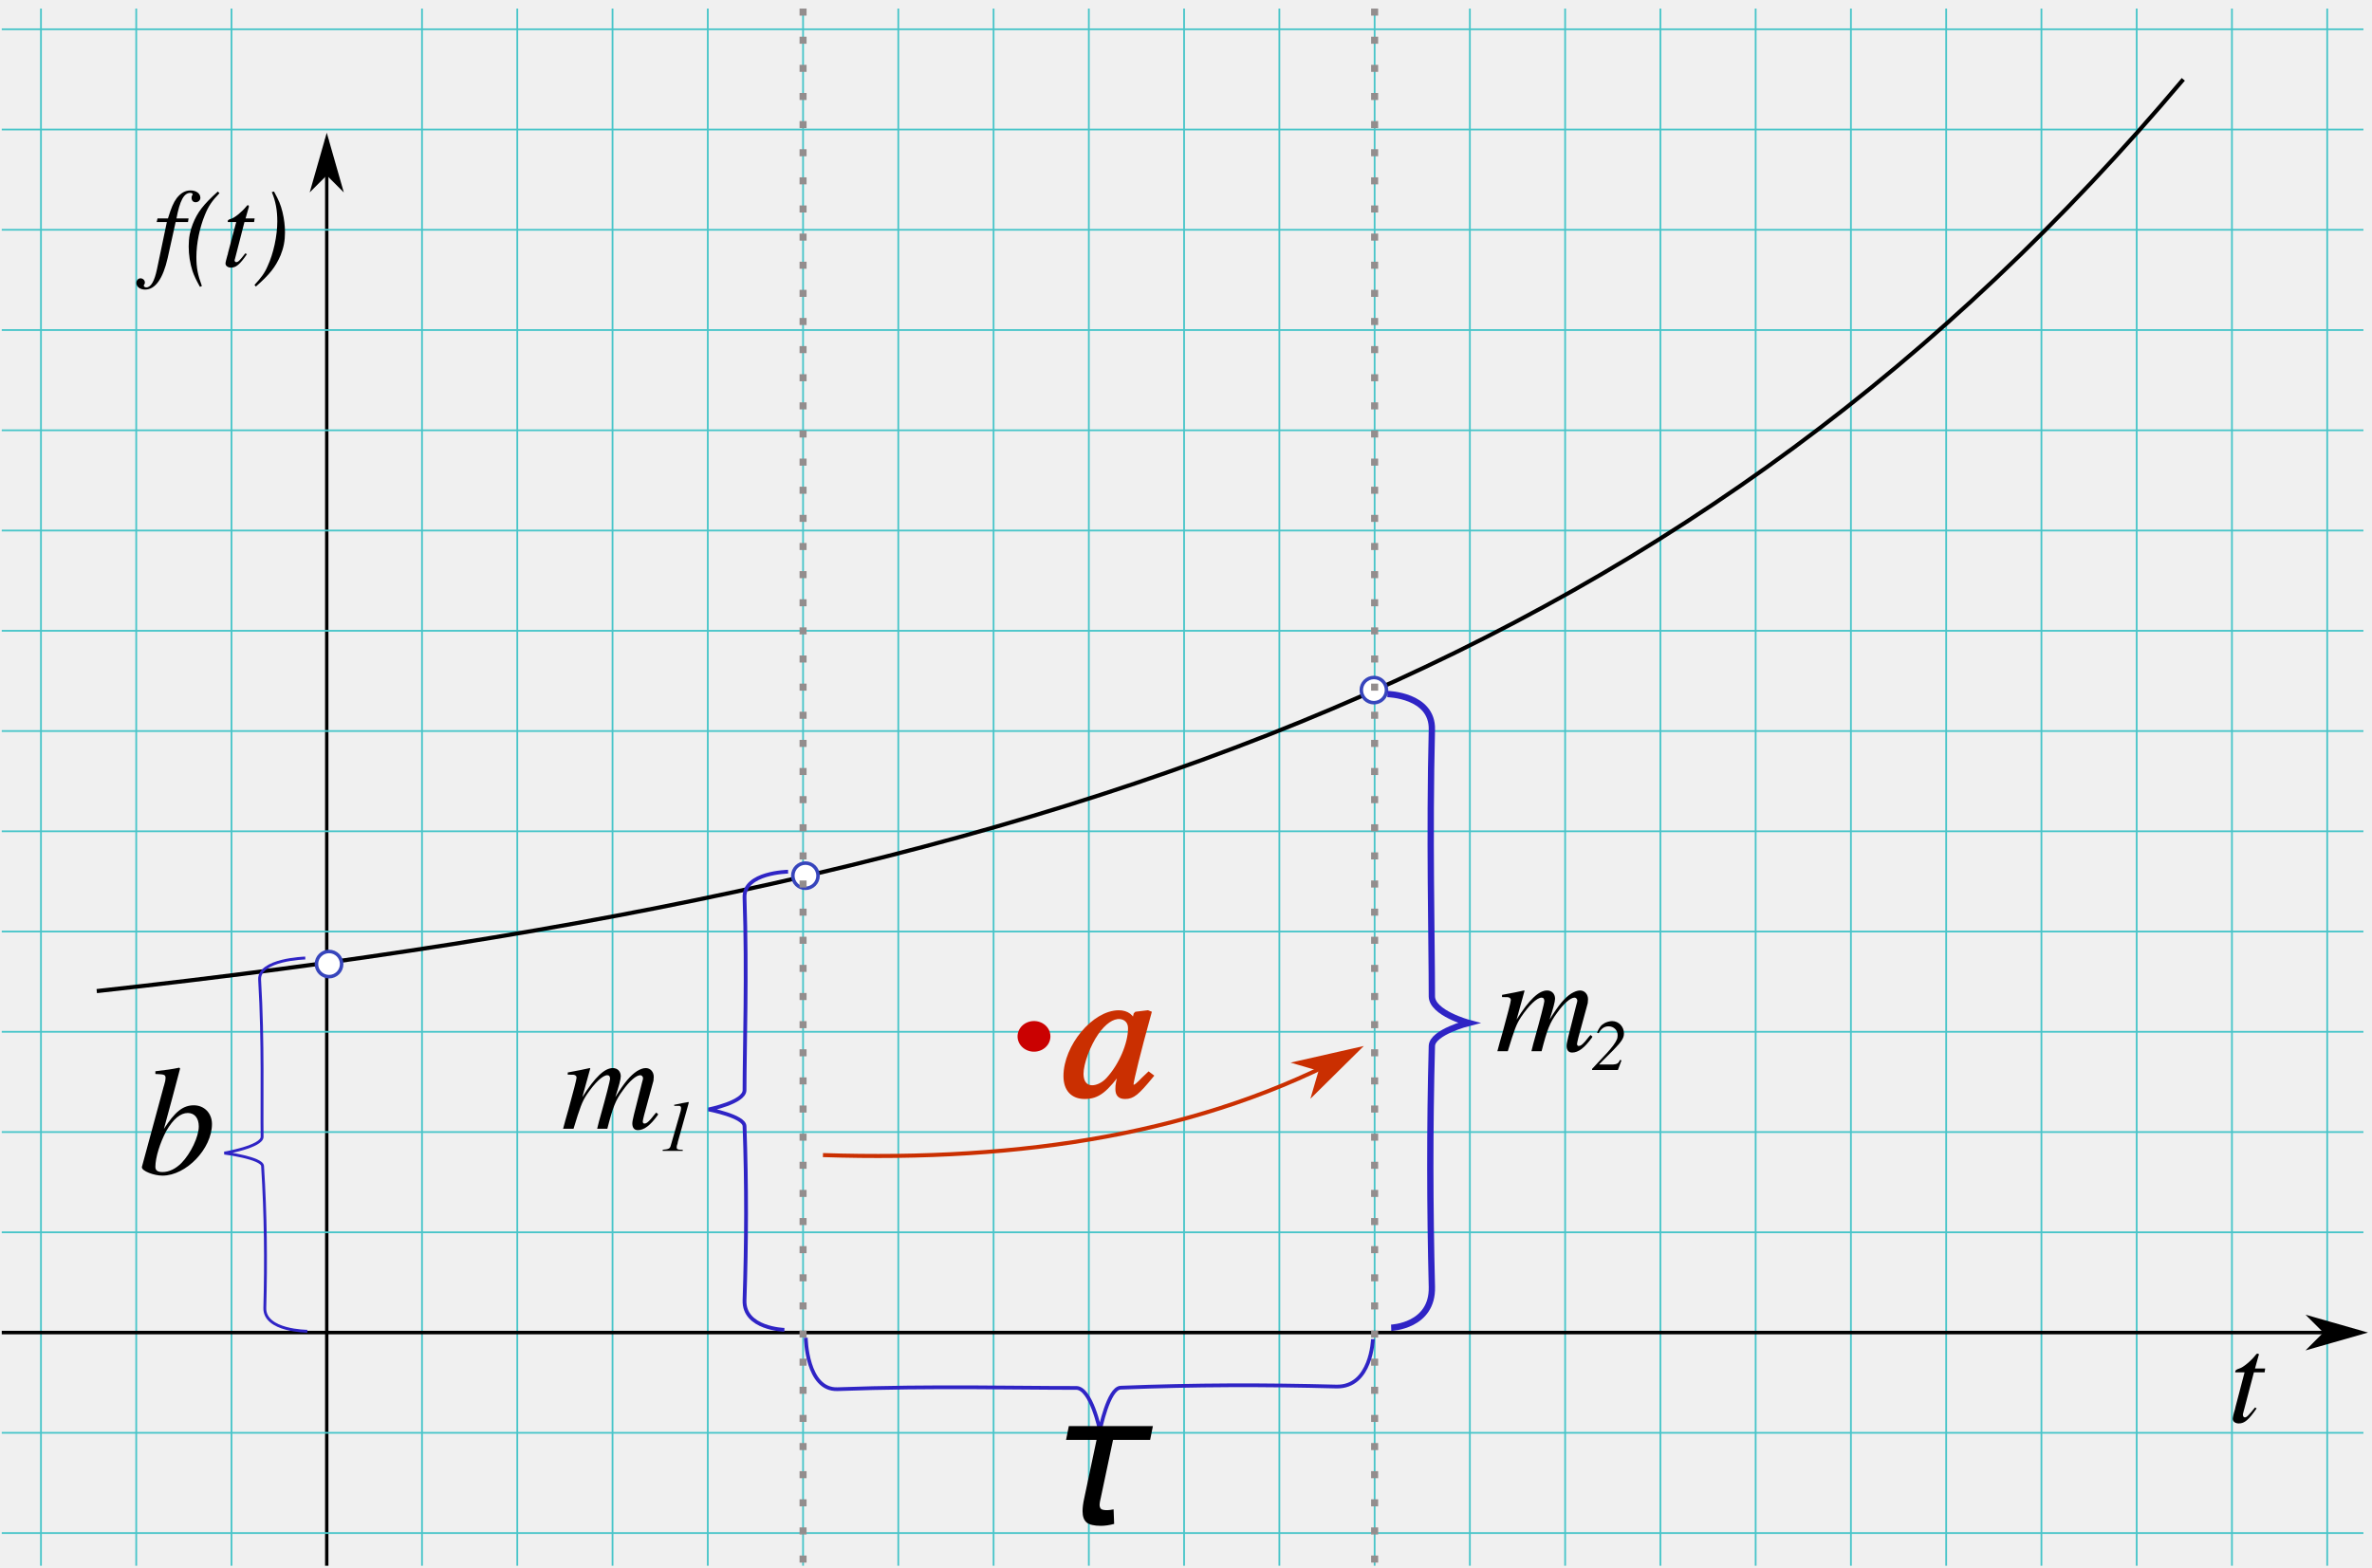
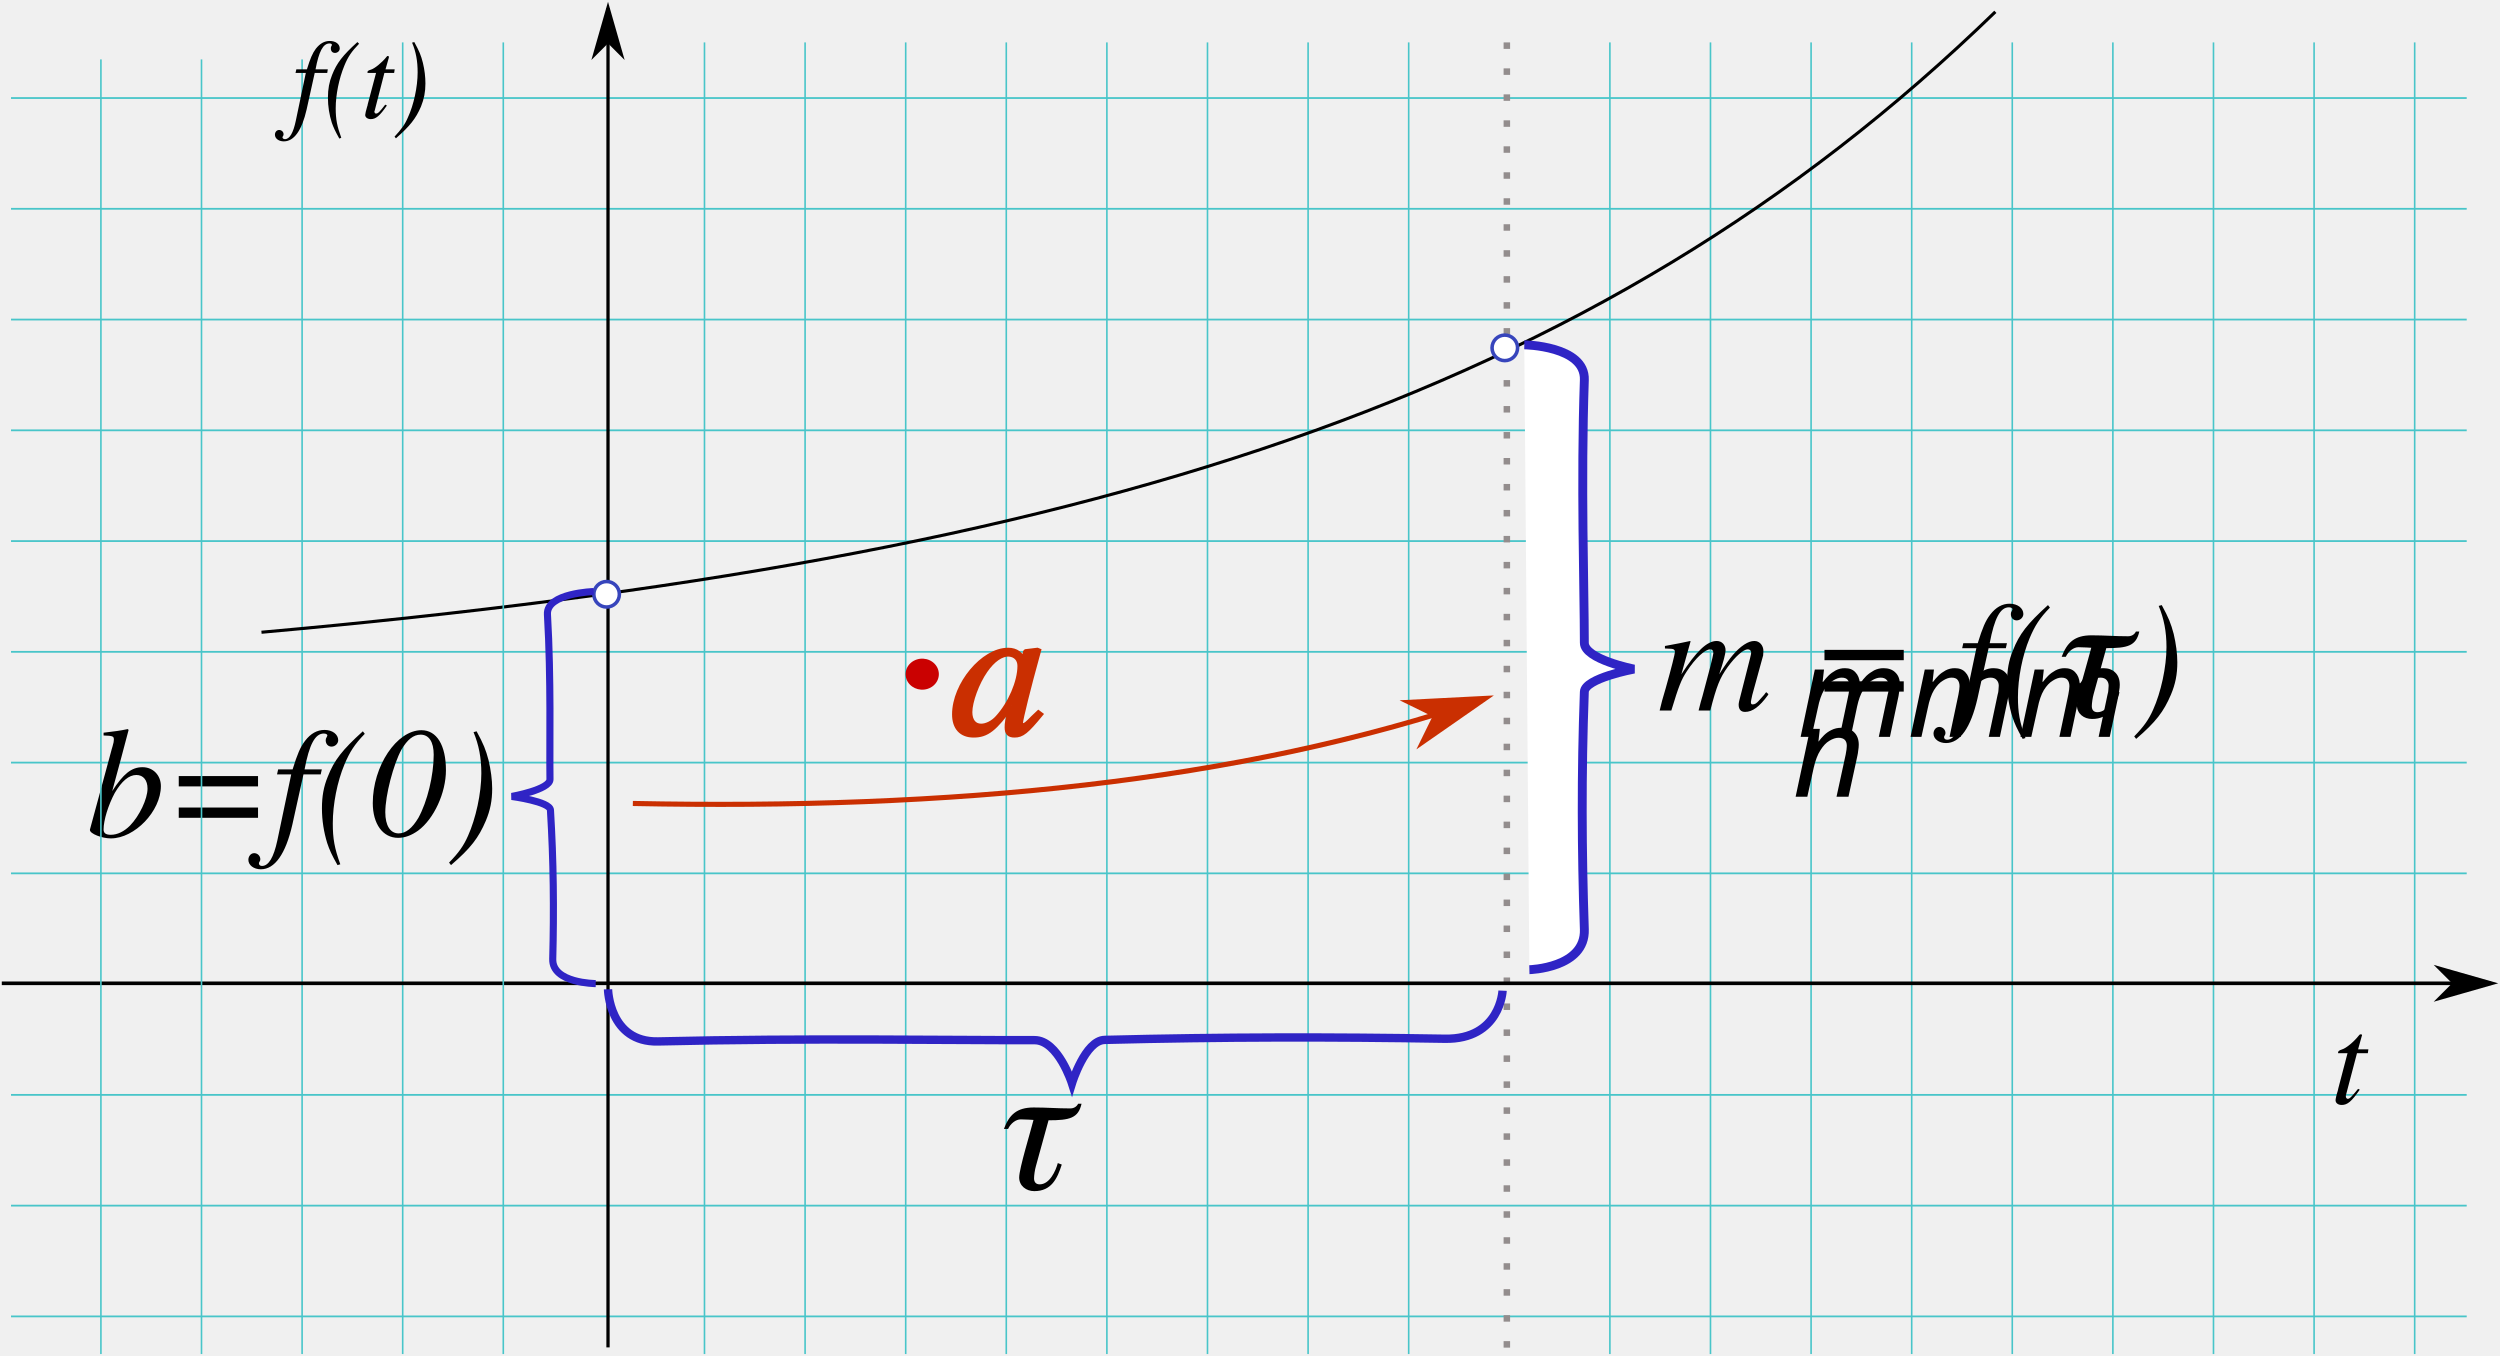
- <svg xmlns="http://www.w3.org/2000/svg" width="134.901mm" height="89.167mm" viewBox="0 0 134.901 89.167" version="1.1" id="svg8">
+ <svg xmlns="http://www.w3.org/2000/svg" width="140.426mm" height="76.157mm" viewBox="0 0 140.426 76.157" version="1.1" id="svg8">
  <defs id="defs2">
    <marker style="overflow:visible" id="marker2645" refX="0" refY="0" orient="auto">
      <path transform="matrix(0.8,0,0,0.8,10,0)" style="fill:#ca2f01;fill-opacity:1;fill-rule:evenodd;stroke:#ca2f01;stroke-width:1pt;stroke-opacity:1" d="M 0,0 5,-5 -12.5,0 5,5 Z" id="path2643" />
    </marker>
    <marker orient="auto" refY="0" refX="0" id="Arrow1Lstart" style="overflow:visible">
      <path id="path4824" d="M 0,0 5,-5 -12.5,0 5,5 Z" style="fill:#000000;fill-opacity:1;fill-rule:evenodd;stroke:#000000;stroke-width:1pt;stroke-opacity:1" transform="matrix(0.8,0,0,0.8,10,0)" />
    </marker>
    <marker style="overflow:visible" id="marker5132" refX="0" refY="0" orient="auto">
      <path transform="matrix(-0.8,0,0,-0.8,-10,0)" style="fill:#ca2f01;fill-opacity:1;fill-rule:evenodd;stroke:#ca2f01;stroke-width:1pt;stroke-opacity:1" d="M 0,0 5,-5 -12.5,0 5,5 Z" id="path5130" />
    </marker>
    <marker orient="auto" refY="0" refX="0" id="Arrow1Lend" style="overflow:visible">
      <path id="path4827" d="M 0,0 5,-5 -12.5,0 5,5 Z" style="fill:#000000;fill-opacity:1;fill-rule:evenodd;stroke:#000000;stroke-width:1pt;stroke-opacity:1" transform="matrix(-0.8,0,0,-0.8,-10,0)" />
    </marker>
    <marker orient="auto" refY="0" refX="0" id="Arrow1Lstart-3" style="overflow:visible">
      <path id="path4824-7" d="M 0,0 5,-5 -12.5,0 5,5 Z" style="fill:#938d8d;fill-opacity:1;fill-rule:evenodd;stroke:#938d8d;stroke-width:1pt;stroke-opacity:1" transform="matrix(0.8,0,0,0.8,10,0)" />
    </marker>
    <marker style="overflow:visible" id="marker2645-3" refX="0" refY="0" orient="auto">
      <path transform="matrix(0.8,0,0,0.8,10,0)" style="fill:#ca2f01;fill-opacity:1;fill-rule:evenodd;stroke:#ca2f01;stroke-width:1pt;stroke-opacity:1" d="M 0,0 5,-5 -12.5,0 5,5 Z" id="path2643-6" />
    </marker>
    <marker style="overflow:visible" id="marker2645-5" refX="0" refY="0" orient="auto">
      <path transform="matrix(0.8,0,0,0.8,10,0)" style="fill:#ca2f01;fill-opacity:1;fill-rule:evenodd;stroke:#ca2f01;stroke-width:1pt;stroke-opacity:1" d="M 0,0 5,-5 -12.5,0 5,5 Z" id="path2643-3" />
    </marker>
  </defs>
-   <g id="layer1" transform="translate(-40.00298,-74.47591)">
-     <path style="fill:none;stroke:#48c5c9;stroke-width:0.1;stroke-linecap:butt;stroke-linejoin:miter;stroke-miterlimit:4;stroke-dasharray:none;stroke-opacity:1" d="M 42.333,74.964 V 163.543" id="path815" />
-     <path style="fill:none;stroke:#48c5c9;stroke-width:0.1;stroke-linecap:butt;stroke-linejoin:miter;stroke-miterlimit:4;stroke-dasharray:none;stroke-opacity:1" d="M 47.751,74.964 V 163.543" id="path815-3" />
-     <path style="fill:none;stroke:#48c5c9;stroke-width:0.1;stroke-linecap:butt;stroke-linejoin:miter;stroke-miterlimit:4;stroke-dasharray:none;stroke-opacity:1" d="M 53.169,74.964 V 163.543" id="path815-6" />
-     <path style="fill:none;stroke:#000000;stroke-width:0.191;stroke-linecap:butt;stroke-linejoin:miter;stroke-miterlimit:4;stroke-dasharray:none;stroke-opacity:1;marker-start:url(#Arrow1Lstart)" d="M 58.586,82.398 V 163.543" id="path815-7" />
-     <path style="fill:none;stroke:#48c5c9;stroke-width:0.1;stroke-linecap:butt;stroke-linejoin:miter;stroke-miterlimit:4;stroke-dasharray:none;stroke-opacity:1" d="M 64.004,74.964 V 163.543" id="path815-5" />
-     <path style="fill:none;stroke:#48c5c9;stroke-width:0.1;stroke-linecap:butt;stroke-linejoin:miter;stroke-miterlimit:4;stroke-dasharray:none;stroke-opacity:1" d="M 69.422,74.964 V 163.543" id="path815-35" />
-     <path style="fill:none;stroke:#48c5c9;stroke-width:0.1;stroke-linecap:butt;stroke-linejoin:miter;stroke-miterlimit:4;stroke-dasharray:none;stroke-opacity:1" d="M 74.839,74.964 V 163.543" id="path815-62" />
-     <path style="fill:none;stroke:#48c5c9;stroke-width:0.1;stroke-linecap:butt;stroke-linejoin:miter;stroke-miterlimit:4;stroke-dasharray:none;stroke-opacity:1" d="M 80.257,74.964 V 163.543" id="path815-9" />
-     <path style="fill:none;stroke:#48c5c9;stroke-width:0.1;stroke-linecap:butt;stroke-linejoin:miter;stroke-miterlimit:4;stroke-dasharray:none;stroke-opacity:1" d="M 85.675,74.964 V 163.543" id="path815-1" />
-     <path style="fill:none;stroke:#48c5c9;stroke-width:0.1;stroke-linecap:butt;stroke-linejoin:miter;stroke-miterlimit:4;stroke-dasharray:none;stroke-opacity:1" d="M 91.092,74.964 V 163.543" id="path815-2" />
-     <path style="fill:none;stroke:#48c5c9;stroke-width:0.1;stroke-linecap:butt;stroke-linejoin:miter;stroke-miterlimit:4;stroke-dasharray:none;stroke-opacity:1" d="M 96.51,74.964 V 163.543" id="path815-70" />
-     <path style="fill:none;stroke:#48c5c9;stroke-width:0.1;stroke-linecap:butt;stroke-linejoin:miter;stroke-miterlimit:4;stroke-dasharray:none;stroke-opacity:1" d="M 107.345,74.964 V 163.543" id="path815-93" />
-     <path style="fill:none;stroke:#48c5c9;stroke-width:0.1;stroke-linecap:butt;stroke-linejoin:miter;stroke-miterlimit:4;stroke-dasharray:none;stroke-opacity:1" d="M 101.928,74.964 V 163.543" id="path815-60" />
-     <path style="fill:none;stroke:#48c5c9;stroke-width:0.1;stroke-linecap:butt;stroke-linejoin:miter;stroke-miterlimit:4;stroke-dasharray:none;stroke-opacity:1" d="M 112.763,74.964 V 163.543" id="path815-626" />
-     <path style="fill:none;stroke:#48c5c9;stroke-width:0.1;stroke-linecap:butt;stroke-linejoin:miter;stroke-miterlimit:4;stroke-dasharray:none;stroke-opacity:1" d="M 118.181,74.964 V 163.543" id="path815-18" />
-     <path style="fill:none;stroke:#48c5c9;stroke-width:0.1;stroke-linecap:butt;stroke-linejoin:miter;stroke-miterlimit:4;stroke-dasharray:none;stroke-opacity:1" d="M 123.598,74.964 V 163.543" id="path815-79" />
-     <path style="fill:none;stroke:#48c5c9;stroke-width:0.1;stroke-linecap:butt;stroke-linejoin:miter;stroke-miterlimit:4;stroke-dasharray:none;stroke-opacity:1" d="M 129.016,74.964 V 163.543" id="path815-20" />
-     <path style="fill:none;stroke:#48c5c9;stroke-width:0.1;stroke-linecap:butt;stroke-linejoin:miter;stroke-miterlimit:4;stroke-dasharray:none;stroke-opacity:1" d="M 134.434,74.964 V 163.543" id="path815-23" />
-     <path style="fill:none;stroke:#48c5c9;stroke-width:0.1;stroke-linecap:butt;stroke-linejoin:miter;stroke-miterlimit:4;stroke-dasharray:none;stroke-opacity:1" d="M 139.851,74.964 V 163.543" id="path815-75" />
-     <path style="fill:none;stroke:#48c5c9;stroke-width:0.1;stroke-linecap:butt;stroke-linejoin:miter;stroke-miterlimit:4;stroke-dasharray:none;stroke-opacity:1" d="M 145.269,74.964 V 163.543" id="path815-92" />
-     <path style="fill:none;stroke:#48c5c9;stroke-width:0.1;stroke-linecap:butt;stroke-linejoin:miter;stroke-miterlimit:4;stroke-dasharray:none;stroke-opacity:1" d="M 150.687,74.964 V 163.543" id="path815-28" />
-     <path style="fill:none;stroke:#48c5c9;stroke-width:0.1;stroke-linecap:butt;stroke-linejoin:miter;stroke-miterlimit:4;stroke-dasharray:none;stroke-opacity:1" d="M 156.104,74.964 V 163.543" id="path815-97" />
-     <path style="fill:none;stroke:#48c5c9;stroke-width:0.1;stroke-linecap:butt;stroke-linejoin:miter;stroke-miterlimit:4;stroke-dasharray:none;stroke-opacity:1" d="M 161.522,74.964 V 163.543" id="path815-36" />
-     <path style="fill:none;stroke:#48c5c9;stroke-width:0.1;stroke-linecap:butt;stroke-linejoin:miter;stroke-miterlimit:4;stroke-dasharray:none;stroke-opacity:1" d="M 166.939,74.964 V 163.543" id="path815-12" />
-     <path style="fill:none;stroke:#48c5c9;stroke-width:0.1;stroke-linecap:butt;stroke-linejoin:miter;stroke-miterlimit:4;stroke-dasharray:none;stroke-opacity:1" d="M 172.357,74.964 V 163.543" id="path815-931" />
-     <path style="fill:none;stroke:#48c5c9;stroke-width:0.1;stroke-linecap:butt;stroke-linejoin:miter;stroke-miterlimit:4;stroke-dasharray:none;stroke-opacity:1" d="M 40.103,161.685 H 174.416" id="path4677" />
-     <path style="fill:none;stroke:#48c5c9;stroke-width:0.1;stroke-linecap:butt;stroke-linejoin:miter;stroke-miterlimit:4;stroke-dasharray:none;stroke-opacity:1" d="M 40.103,81.844 H 174.416" id="path4677-9" />
-     <path style="fill:none;stroke:#48c5c9;stroke-width:0.1;stroke-linecap:butt;stroke-linejoin:miter;stroke-miterlimit:4;stroke-dasharray:none;stroke-opacity:1" d="M 40.103,87.547 H 174.416" id="path4677-4" />
-     <path style="fill:none;stroke:#48c5c9;stroke-width:0.1;stroke-linecap:butt;stroke-linejoin:miter;stroke-miterlimit:4;stroke-dasharray:none;stroke-opacity:1" d="m 40.103,93.25 c 44.771,0 89.542,0 134.313,0" id="path4677-7" />
-     <path style="fill:none;stroke:#48c5c9;stroke-width:0.1;stroke-linecap:butt;stroke-linejoin:miter;stroke-miterlimit:4;stroke-dasharray:none;stroke-opacity:1" d="M 40.103,98.953 H 174.416" id="path4677-8" />
-     <path style="fill:none;stroke:#48c5c9;stroke-width:0.1;stroke-linecap:butt;stroke-linejoin:miter;stroke-miterlimit:4;stroke-dasharray:none;stroke-opacity:1" d="M 40.103,104.656 H 174.416" id="path4677-45" />
-     <path style="fill:none;stroke:#48c5c9;stroke-width:0.1;stroke-linecap:butt;stroke-linejoin:miter;stroke-miterlimit:4;stroke-dasharray:none;stroke-opacity:1" d="M 40.103,110.358 H 174.416" id="path4677-0" />
-     <path style="fill:none;stroke:#48c5c9;stroke-width:0.1;stroke-linecap:butt;stroke-linejoin:miter;stroke-miterlimit:4;stroke-dasharray:none;stroke-opacity:1" d="M 40.103,116.061 H 174.416" id="path4677-3" />
-     <path style="fill:none;stroke:#48c5c9;stroke-width:0.1;stroke-linecap:butt;stroke-linejoin:miter;stroke-miterlimit:4;stroke-dasharray:none;stroke-opacity:1" d="M 40.103,121.764 H 174.416" id="path4677-6" />
-     <path style="fill:none;stroke:#48c5c9;stroke-width:0.1;stroke-linecap:butt;stroke-linejoin:miter;stroke-miterlimit:4;stroke-dasharray:none;stroke-opacity:1" d="M 40.103,127.467 H 174.416" id="path4677-1" />
-     <path style="fill:none;stroke:#48c5c9;stroke-width:0.1;stroke-linecap:butt;stroke-linejoin:miter;stroke-miterlimit:4;stroke-dasharray:none;stroke-opacity:1" d="M 40.103,133.17 H 174.416" id="path4677-06" />
-     <path style="fill:none;stroke:#48c5c9;stroke-width:0.1;stroke-linecap:butt;stroke-linejoin:miter;stroke-miterlimit:4;stroke-dasharray:none;stroke-opacity:1" d="M 40.103,138.873 H 174.416" id="path4677-32" />
-     <path style="fill:none;stroke:#48c5c9;stroke-width:0.1;stroke-linecap:butt;stroke-linejoin:miter;stroke-miterlimit:4;stroke-dasharray:none;stroke-opacity:1" d="M 40.103,144.576 H 174.416" id="path4677-061" />
-     <path style="fill:none;stroke:#000000;stroke-width:0.2;stroke-linecap:butt;stroke-linejoin:miter;stroke-miterlimit:4;stroke-dasharray:none;stroke-opacity:1;marker-end:url(#Arrow1Lend)" d="M 40.103,150.279 H 174.289" id="path4677-5" />
-     <path style="fill:none;stroke:#48c5c9;stroke-width:0.1;stroke-linecap:butt;stroke-linejoin:miter;stroke-miterlimit:4;stroke-dasharray:none;stroke-opacity:1" d="M 40.103,155.982 H 174.416" id="path4677-54" />
-     <path style="fill:none;stroke:#48c5c9;stroke-width:0.1;stroke-linecap:butt;stroke-linejoin:miter;stroke-miterlimit:4;stroke-dasharray:none;stroke-opacity:1" d="M 40.103,76.141 H 174.416" id="path4677-76" />
-     <text xml:space="preserve" style="font-style:normal;font-variant:normal;font-weight:normal;font-stretch:normal;font-size:6.381px;line-height:1.25;font-family:Grey;-inkscape-font-specification:Grey;letter-spacing:0px;word-spacing:0px;fill:#000000;fill-opacity:1;stroke:none;stroke-width:0.16" x="48.697" y="89.637" id="text5204">
-       <tspan id="tspan5202" x="48.697" y="89.637" style="font-style:italic;font-variant:normal;font-weight:normal;font-stretch:normal;font-family:times;-inkscape-font-specification:'times Italic';stroke-width:0.16">f(t)</tspan>
+   <g id="layer1" transform="translate(-25.90073,-87.74228)">
+     <path style="fill:none;stroke:#48c5c9;stroke-width:0.091;stroke-linecap:butt;stroke-linejoin:miter;stroke-miterlimit:4;stroke-dasharray:none;stroke-opacity:1" d="M 42.87,91.079 V 163.8" id="path815" />
+     <path style="fill:none;stroke:#48c5c9;stroke-width:0.091;stroke-linecap:butt;stroke-linejoin:miter;stroke-miterlimit:4;stroke-dasharray:none;stroke-opacity:1" d="M 48.52,90.124 V 163.8" id="path815-3" />
+     <path style="fill:none;stroke:#48c5c9;stroke-width:0.091;stroke-linecap:butt;stroke-linejoin:miter;stroke-miterlimit:4;stroke-dasharray:none;stroke-opacity:1" d="M 65.472,90.124 V 163.8" id="path815-5" />
+     <path style="fill:none;stroke:#48c5c9;stroke-width:0.091;stroke-linecap:butt;stroke-linejoin:miter;stroke-miterlimit:4;stroke-dasharray:none;stroke-opacity:1" d="M 71.123,90.124 V 163.8" id="path815-35" />
+     <path style="fill:none;stroke:#48c5c9;stroke-width:0.091;stroke-linecap:butt;stroke-linejoin:miter;stroke-miterlimit:4;stroke-dasharray:none;stroke-opacity:1" d="M 76.774,90.124 V 163.8" id="path815-62" />
+     <path style="fill:none;stroke:#48c5c9;stroke-width:0.091;stroke-linecap:butt;stroke-linejoin:miter;stroke-miterlimit:4;stroke-dasharray:none;stroke-opacity:1" d="M 82.424,90.124 V 163.8" id="path815-9" />
+     <path style="fill:none;stroke:#48c5c9;stroke-width:0.091;stroke-linecap:butt;stroke-linejoin:miter;stroke-miterlimit:4;stroke-dasharray:none;stroke-opacity:1" d="M 88.075,90.124 V 163.8" id="path815-1" />
+     <path style="fill:none;stroke:#48c5c9;stroke-width:0.091;stroke-linecap:butt;stroke-linejoin:miter;stroke-miterlimit:4;stroke-dasharray:none;stroke-opacity:1" d="M 93.726,90.124 V 163.8" id="path815-70" />
+     <path style="fill:none;stroke:#48c5c9;stroke-width:0.091;stroke-linecap:butt;stroke-linejoin:miter;stroke-miterlimit:4;stroke-dasharray:none;stroke-opacity:1" d="M 105.027,90.124 V 163.8" id="path815-93" />
+     <path style="fill:none;stroke:#48c5c9;stroke-width:0.091;stroke-linecap:butt;stroke-linejoin:miter;stroke-miterlimit:4;stroke-dasharray:none;stroke-opacity:1" d="M 99.377,90.124 V 163.8" id="path815-60" />
+     <path style="fill:none;stroke:#48c5c9;stroke-width:0.091;stroke-linecap:butt;stroke-linejoin:miter;stroke-miterlimit:4;stroke-dasharray:none;stroke-opacity:1" d="M 116.329,90.124 V 163.8" id="path815-626" />
+     <path style="fill:none;stroke:#48c5c9;stroke-width:0.091;stroke-linecap:butt;stroke-linejoin:miter;stroke-miterlimit:4;stroke-dasharray:none;stroke-opacity:1" d="M 121.979,90.124 V 163.8" id="path815-79" />
+     <path style="fill:none;stroke:#48c5c9;stroke-width:0.091;stroke-linecap:butt;stroke-linejoin:miter;stroke-miterlimit:4;stroke-dasharray:none;stroke-opacity:1" d="M 127.63,90.124 V 163.8" id="path815-20" />
+     <path style="fill:none;stroke:#48c5c9;stroke-width:0.091;stroke-linecap:butt;stroke-linejoin:miter;stroke-miterlimit:4;stroke-dasharray:none;stroke-opacity:1" d="M 133.281,90.124 V 163.8" id="path815-23" />
+     <path style="fill:none;stroke:#48c5c9;stroke-width:0.091;stroke-linecap:butt;stroke-linejoin:miter;stroke-miterlimit:4;stroke-dasharray:none;stroke-opacity:1" d="M 138.931,90.124 V 163.8" id="path815-75" />
+     <path style="fill:none;stroke:#48c5c9;stroke-width:0.091;stroke-linecap:butt;stroke-linejoin:miter;stroke-miterlimit:4;stroke-dasharray:none;stroke-opacity:1" d="M 144.582,90.124 V 163.8" id="path815-92" />
+     <path style="fill:none;stroke:#48c5c9;stroke-width:0.091;stroke-linecap:butt;stroke-linejoin:miter;stroke-miterlimit:4;stroke-dasharray:none;stroke-opacity:1" d="M 150.233,90.124 V 163.8" id="path815-28" />
+     <path style="fill:none;stroke:#48c5c9;stroke-width:0.091;stroke-linecap:butt;stroke-linejoin:miter;stroke-miterlimit:4;stroke-dasharray:none;stroke-opacity:1" d="M 155.884,90.124 V 163.8" id="path815-97" />
+     <path style="fill:none;stroke:#48c5c9;stroke-width:0.091;stroke-linecap:butt;stroke-linejoin:miter;stroke-miterlimit:4;stroke-dasharray:none;stroke-opacity:1" d="M 161.534,90.124 V 163.8" id="path815-36" />
+     <path style="fill:none;stroke:#48c5c9;stroke-width:0.101;stroke-linecap:butt;stroke-linejoin:miter;stroke-miterlimit:4;stroke-dasharray:none;stroke-opacity:1" d="m 26.519,161.685 h 137.938" id="path4677" />
+     <path style="fill:none;stroke:#48c5c9;stroke-width:0.101;stroke-linecap:butt;stroke-linejoin:miter;stroke-miterlimit:4;stroke-dasharray:none;stroke-opacity:1" d="m 26.519,93.25 c 45.979,0 91.959,0 137.938,0" id="path4677-7" />
+     <path style="fill:none;stroke:#48c5c9;stroke-width:0.101;stroke-linecap:butt;stroke-linejoin:miter;stroke-miterlimit:4;stroke-dasharray:none;stroke-opacity:1" d="m 26.519,99.471 h 137.938" id="path4677-8" />
+     <path style="fill:none;stroke:#48c5c9;stroke-width:0.101;stroke-linecap:butt;stroke-linejoin:miter;stroke-miterlimit:4;stroke-dasharray:none;stroke-opacity:1" d="m 26.519,105.692 h 137.938" id="path4677-45" />
+     <path style="fill:none;stroke:#48c5c9;stroke-width:0.101;stroke-linecap:butt;stroke-linejoin:miter;stroke-miterlimit:4;stroke-dasharray:none;stroke-opacity:1" d="m 26.519,111.914 h 137.938" id="path4677-0" />
+     <path style="fill:none;stroke:#48c5c9;stroke-width:0.101;stroke-linecap:butt;stroke-linejoin:miter;stroke-miterlimit:4;stroke-dasharray:none;stroke-opacity:1" d="m 26.519,118.135 h 137.938" id="path4677-3" />
+     <path style="fill:none;stroke:#48c5c9;stroke-width:0.101;stroke-linecap:butt;stroke-linejoin:miter;stroke-miterlimit:4;stroke-dasharray:none;stroke-opacity:1" d="m 26.519,124.356 h 137.938" id="path4677-6" />
+     <path style="fill:none;stroke:#48c5c9;stroke-width:0.101;stroke-linecap:butt;stroke-linejoin:miter;stroke-miterlimit:4;stroke-dasharray:none;stroke-opacity:1" d="m 26.519,130.578 h 137.938" id="path4677-1" />
+     <path style="fill:none;stroke:#48c5c9;stroke-width:0.101;stroke-linecap:butt;stroke-linejoin:miter;stroke-miterlimit:4;stroke-dasharray:none;stroke-opacity:1" d="m 26.519,136.799 h 137.938" id="path4677-06" />
+     <path style="fill:none;stroke:#48c5c9;stroke-width:0.101;stroke-linecap:butt;stroke-linejoin:miter;stroke-miterlimit:4;stroke-dasharray:none;stroke-opacity:1" d="m 26.519,149.242 h 137.938" id="path4677-061" />
+     <path style="fill:none;stroke:#48c5c9;stroke-width:0.101;stroke-linecap:butt;stroke-linejoin:miter;stroke-miterlimit:4;stroke-dasharray:none;stroke-opacity:1" d="m 26.519,155.463 h 137.938" id="path4677-54" />
+     <path style="fill:none;stroke:#938d8d;stroke-width:0.365;stroke-linecap:butt;stroke-linejoin:miter;stroke-miterlimit:4;stroke-dasharray:0.365, 1.094;stroke-dashoffset:0;stroke-opacity:1" d="M 110.541,90.124 V 163.8" id="path815-7-4-5" />
+     <text xml:space="preserve" style="font-style:italic;font-variant:normal;font-weight:normal;font-stretch:normal;font-size:7.056px;line-height:1.25;font-family:Grey;-inkscape-font-specification:'Grey Italic';letter-spacing:0px;word-spacing:0px;fill:#000000;fill-opacity:1;stroke:none;stroke-width:0.265" x="126.841" y="129.132" id="text1155">
+       <tspan id="tspan1153" x="126.841" y="129.132" style="stroke-width:0.265">mmm</tspan>
    </text>
-     <text xml:space="preserve" style="font-style:italic;font-variant:normal;font-weight:normal;font-stretch:normal;font-size:7.121px;line-height:1.25;font-family:times;-inkscape-font-specification:'times Italic';letter-spacing:0px;word-spacing:0px;fill:#000000;fill-opacity:1;stroke:none;stroke-width:0.178" x="166.719" y="155.372" id="text5208">
-       <tspan id="tspan5206" x="166.719" y="155.372" style="font-style:italic;font-variant:normal;font-weight:normal;font-stretch:normal;font-family:times;-inkscape-font-specification:'times Italic';stroke-width:0.178">t</tspan>
+     <text xml:space="preserve" style="font-style:italic;font-variant:normal;font-weight:normal;font-stretch:normal;font-size:7.056px;line-height:1.25;font-family:Grey;-inkscape-font-specification:'Grey Italic';letter-spacing:0px;word-spacing:0px;fill:#000000;fill-opacity:1;stroke:none;stroke-width:0.265" x="126.591" y="132.496" id="text1159">
+       <tspan id="tspan1157" x="126.591" y="132.496" style="stroke-width:0.265">n</tspan>
    </text>
-     <path style="fill:none;stroke:#000000;stroke-width:0.235px;stroke-linecap:butt;stroke-linejoin:miter;stroke-opacity:1" d="m 164.173,78.99 c -27.42,32.519 -62.163,45.693 -118.667,51.865" id="path5242" />
-     <circle style="opacity:1;fill:#ffffff;fill-opacity:1;stroke:#3745bc;stroke-width:0.2;stroke-linecap:square;stroke-linejoin:round;stroke-miterlimit:4;stroke-dasharray:none;stroke-dashoffset:0;stroke-opacity:1" id="path5210-6" cx="58.717" cy="129.317" r="0.717" />
-     <circle style="opacity:1;fill:#ffffff;fill-opacity:1;stroke:#3745bc;stroke-width:0.2;stroke-linecap:square;stroke-linejoin:round;stroke-miterlimit:4;stroke-dasharray:none;stroke-dashoffset:0;stroke-opacity:1" id="path5210-9" cx="118.14" cy="113.732" r="0.717" />
-     <circle style="opacity:1;fill:#ffffff;fill-opacity:1;stroke:#3745bc;stroke-width:0.2;stroke-linecap:square;stroke-linejoin:round;stroke-miterlimit:4;stroke-dasharray:none;stroke-dashoffset:0;stroke-opacity:1" id="path5210" cx="85.81" cy="124.29" r="0.717" />
-     <path style="fill:none;stroke:#938d8d;stroke-width:0.4;stroke-linecap:butt;stroke-linejoin:miter;stroke-miterlimit:4;stroke-dasharray:0.4, 1.2;stroke-dashoffset:0;stroke-opacity:1" d="M 85.675,74.964 V 163.543" id="path815-7-4" />
-     <path style="fill:none;stroke:#938d8d;stroke-width:0.4;stroke-linecap:butt;stroke-linejoin:miter;stroke-miterlimit:4;stroke-dasharray:0.4, 1.2;stroke-dashoffset:0;stroke-opacity:1" d="M 118.181,74.964 V 163.543" id="path815-7-4-5" />
-     <path style="fill:none;stroke:#2f24c5;stroke-width:0.163;stroke-linecap:butt;stroke-linejoin:miter;stroke-miterlimit:4;stroke-dasharray:none;stroke-dashoffset:0;stroke-opacity:1" d="m 57.48,150.204 c 0,0 -2.451,-0.008 -2.416,-1.327 0.072,-2.68 0.047,-5.28 -0.128,-8.071 -0.029,-0.463 -2.174,-0.737 -2.174,-0.737 0,0 2.156,-0.367 2.148,-0.928 -0.028,-1.918 0.069,-5.386 -0.142,-8.931 -0.069,-1.162 2.597,-1.236 2.597,-1.236 v 0 0" id="path5858" />
-     <path style="fill:none;stroke:#2f24c5;stroke-width:0.216;stroke-linecap:butt;stroke-linejoin:miter;stroke-miterlimit:4;stroke-dasharray:none;stroke-dashoffset:0;stroke-opacity:1" d="m 84.613,150.124 c 0,0 -2.32,-0.061 -2.267,-1.679 0.109,-3.288 0.124,-6.48 0,-9.909 -0.021,-0.569 -2.047,-0.949 -2.047,-0.949 0,0 2.046,-0.406 2.047,-1.095 0.002,-2.355 0.146,-6.609 0,-10.965 -0.048,-1.427 2.477,-1.464 2.477,-1.464 v 0 0" id="path5858-4" />
-     <path style="fill:none;stroke:#2f24c5;stroke-width:0.359;stroke-linecap:butt;stroke-linejoin:miter;stroke-miterlimit:4;stroke-dasharray:none;stroke-dashoffset:0;stroke-opacity:1" d="m 119.122,150.005 c 0,0 2.37,-0.084 2.315,-2.322 -0.111,-4.548 -0.126,-8.963 0,-13.706 0.021,-0.787 2.091,-1.313 2.091,-1.313 0,0 -2.09,-0.562 -2.091,-1.515 -0.002,-3.257 -0.149,-9.142 0,-15.167 0.049,-1.974 -2.53,-2.025 -2.53,-2.025 v 0 0" id="path5858-43" />
-     <text xml:space="preserve" style="font-style:italic;font-variant:normal;font-weight:normal;font-stretch:normal;font-size:8.851px;line-height:1.25;font-family:times;-inkscape-font-specification:'times Italic';letter-spacing:0px;word-spacing:0px;fill:#000000;fill-opacity:1;stroke:none;stroke-width:0.221" x="47.873" y="141.259" id="text929">
-       <tspan id="tspan927" x="47.873" y="141.259" style="font-style:italic;font-variant:normal;font-weight:normal;font-stretch:normal;font-family:times;-inkscape-font-specification:'times Italic';stroke-width:0.221">b</tspan>
+     <text xml:space="preserve" style="font-style:italic;font-variant:normal;font-weight:normal;font-stretch:normal;font-size:7.056px;line-height:1.25;font-family:Grey;-inkscape-font-specification:'Grey Italic';letter-spacing:0px;word-spacing:0px;fill:#000000;fill-opacity:1;stroke:none;stroke-width:0.265" x="144.657" y="109.696" id="text1181">
+       <tspan id="tspan1179" x="144.657" y="116.08" style="stroke-width:0.265" />
    </text>
-     <g id="g1667" transform="translate(5.98021,-2.055697)">
-       <text id="text933" y="140.742" x="65.953" style="font-style:italic;font-variant:normal;font-weight:normal;font-stretch:normal;font-size:7.805px;line-height:1.25;font-family:times;-inkscape-font-specification:'times Italic';letter-spacing:0px;word-spacing:0px;fill:#000000;fill-opacity:1;stroke:none;stroke-width:0.195" xml:space="preserve">
-         <tspan style="font-style:italic;font-variant:normal;font-weight:normal;font-stretch:normal;font-family:times;-inkscape-font-specification:'times Italic';stroke-width:0.195" y="140.742" x="65.953" id="tspan931">m</tspan>
+     <path style="fill:none;stroke:#000000;stroke-width:0.184;stroke-linecap:butt;stroke-linejoin:miter;stroke-miterlimit:4;stroke-dasharray:none;stroke-opacity:1;marker-start:url(#Arrow1Lstart)" d="M 60.053,88.2 V 163.426" id="path815-7" />
+     <path style="fill:none;stroke:#000000;stroke-width:0.204;stroke-linecap:butt;stroke-linejoin:miter;stroke-miterlimit:4;stroke-dasharray:none;stroke-opacity:1;marker-end:url(#Arrow1Lend)" d="M 26.001,142.975 H 165.831" id="path4677-5" />
+     <text xml:space="preserve" style="font-style:normal;font-variant:normal;font-weight:normal;font-stretch:normal;font-size:6.381px;line-height:1.25;font-family:Grey;-inkscape-font-specification:Grey;letter-spacing:0px;word-spacing:0px;fill:#000000;fill-opacity:1;stroke:none;stroke-width:0.16" x="42.283" y="94.37" id="text5204">
+       <tspan id="tspan5202" x="42.283" y="94.37" style="font-style:italic;font-variant:normal;font-weight:normal;font-stretch:normal;font-family:times;-inkscape-font-specification:'times Italic';stroke-width:0.16">f(t)</tspan>
+     </text>
+     <text xml:space="preserve" style="font-style:italic;font-variant:normal;font-weight:normal;font-stretch:normal;font-size:7.121px;line-height:1.25;font-family:times;-inkscape-font-specification:'times Italic';letter-spacing:0px;word-spacing:0px;fill:#000000;fill-opacity:1;stroke:none;stroke-width:0.178" x="156.826" y="149.732" id="text5208">
+       <tspan id="tspan5206" x="156.826" y="149.732" style="font-style:italic;font-variant:normal;font-weight:normal;font-stretch:normal;font-family:times;-inkscape-font-specification:'times Italic';stroke-width:0.178">t</tspan>
+     </text>
+     <path style="fill:none;stroke:#000000;stroke-width:0.175px;stroke-linecap:butt;stroke-linejoin:miter;stroke-opacity:1" d="m 137.98,88.406 c -22.504,21.85 -51.018,30.702 -97.392,34.85" id="path5242" />
+     <circle style="opacity:1;fill:#ffffff;fill-opacity:1;stroke:#3745bc;stroke-width:0.2;stroke-linecap:square;stroke-linejoin:round;stroke-miterlimit:4;stroke-dasharray:none;stroke-dashoffset:0;stroke-opacity:1" id="path5210-6" cx="59.974" cy="121.123" r="0.717" />
+     <circle style="opacity:1;fill:#ffffff;fill-opacity:1;stroke:#3745bc;stroke-width:0.2;stroke-linecap:square;stroke-linejoin:round;stroke-miterlimit:4;stroke-dasharray:none;stroke-dashoffset:0;stroke-opacity:1" id="path5210-9" cx="110.427" cy="107.282" r="0.717" />
+     <path style="fill:none;stroke:#2f24c5;stroke-width:0.4;stroke-linecap:butt;stroke-linejoin:miter;stroke-miterlimit:4;stroke-dasharray:none;stroke-dashoffset:0;stroke-opacity:1" d="m 59.363,142.991 c 0,0 -2.451,-0.008 -2.415,-1.377 0.072,-2.78 0.047,-5.476 -0.128,-8.371 -0.029,-0.48 -2.174,-0.764 -2.174,-0.764 0,0 2.155,-0.381 2.147,-0.963 -0.028,-1.989 0.069,-5.586 -0.142,-9.263 -0.069,-1.205 2.597,-1.282 2.597,-1.282 v 0 0" id="path5858" />
+     <path style="fill:#ffffff;fill-opacity:1;stroke:#2f24c5;stroke-width:0.5;stroke-linecap:butt;stroke-linejoin:miter;stroke-miterlimit:4;stroke-dasharray:none;stroke-dashoffset:0;stroke-opacity:1" d="m 111.806,142.21 c 0,0 3.16,-0.082 3.088,-2.261 -0.148,-4.429 -0.169,-8.728 0,-13.346 0.028,-0.767 2.788,-1.278 2.788,-1.278 0,0 -2.788,-0.547 -2.788,-1.475 -0.003,-3.172 -0.199,-8.902 0,-14.768 0.065,-1.922 -3.374,-1.971 -3.374,-1.971 v 0 0" id="path5858-43" />
+     <text xml:space="preserve" style="font-style:italic;font-variant:normal;font-weight:normal;font-stretch:normal;font-size:8.851px;line-height:1.25;font-family:times;-inkscape-font-specification:'times Italic';letter-spacing:0px;word-spacing:0px;fill:#000000;fill-opacity:1;stroke:none;stroke-width:0.221" x="30.749" y="134.745" id="text929">
+       <tspan id="tspan927" x="30.749" y="134.745" style="font-style:italic;font-variant:normal;font-weight:normal;font-stretch:normal;font-family:times;-inkscape-font-specification:'times Italic';stroke-width:0.221">b=f(0)</tspan>
+     </text>
+     <path style="fill:none;fill-opacity:1;stroke:#ca2f01;stroke-width:0.287;stroke-linecap:butt;stroke-linejoin:miter;stroke-miterlimit:4;stroke-dasharray:none;stroke-opacity:1;marker-start:url(#marker2645)" d="m 109.286,126.985 c -13.797,4.72 -30.079,6.252 -47.838,5.888" id="path973" />
+     <path style="fill:none;stroke:#2f24c5;stroke-width:0.471;stroke-linecap:butt;stroke-linejoin:miter;stroke-miterlimit:4;stroke-dasharray:none;stroke-dashoffset:0;stroke-opacity:1" d="m 110.301,143.389 c 0,0 -0.126,2.753 -3.245,2.7 -6.34,-0.107 -12.494,-0.104 -19.106,0.065 -1.098,0.028 -1.837,2.435 -1.837,2.435 0,0 -0.776,-2.425 -2.104,-2.421 -4.541,0.013 -12.744,-0.13 -21.142,0.072 -2.752,0.066 -2.814,-2.929 -2.814,-2.929 v 0 0" id="path5858-3" />
+     <path style="font-style:normal;font-variant:normal;font-weight:normal;font-stretch:normal;font-size:10.583px;line-height:1.25;font-family:Grey;-inkscape-font-specification:Grey;letter-spacing:0px;word-spacing:0px;fill:#000000;fill-opacity:1;stroke:none;stroke-width:0.265" id="text1004" d="m 91.869,156.998 c -0.085,0.169 -0.242,0.264 -0.443,0.264 -0.762,0 -1.293,-0.053 -2.055,-0.053 -0.952,0 -1.376,0.413 -1.672,1.207 h 0.232 c 0.148,-0.318 0.446,-0.539 0.711,-0.539 0.233,0 0.719,0.031 0.719,0.031 -0.148,0.603 -0.805,2.731 -0.805,3.229 0,0.476 0.393,0.771 0.848,0.771 0.963,0 1.291,-0.698 1.545,-1.492 l -0.223,-0.084 c -0.116,0.434 -0.455,1.195 -1.016,1.195 -0.212,0 -0.318,-0.126 -0.318,-0.338 0,-0.148 0.042,-0.476 0.105,-0.688 l 0.709,-2.572 c 1.185,0 1.674,-0.117 1.854,-0.932 z" transform="translate(-5.408275,-7.259343)" />
+     <g id="g1117" transform="translate(-21.10632,-7.819988)">
+       <text id="text971" y="136.752" x="100.43" style="font-style:normal;font-variant:normal;font-weight:normal;font-stretch:normal;font-size:10.583px;line-height:1.25;font-family:Grey;-inkscape-font-specification:Grey;letter-spacing:0px;word-spacing:0px;fill:#ca2f01;fill-opacity:1;stroke:#ca2f01;stroke-width:0.265;stroke-miterlimit:4;stroke-dasharray:none;stroke-opacity:1" xml:space="preserve">
+         <tspan style="font-style:italic;font-variant:normal;font-weight:normal;font-stretch:normal;font-family:times;-inkscape-font-specification:'times Italic';fill:#ca2f01;fill-opacity:1;stroke:#ca2f01;stroke-width:0.265;stroke-miterlimit:4;stroke-dasharray:none;stroke-opacity:1" y="136.752" x="100.43" id="tspan969">a</tspan>
      </text>
-       <text id="text937" y="141.999" x="71.506" style="font-style:italic;font-variant:normal;font-weight:normal;font-stretch:normal;font-size:4.111px;line-height:1.25;font-family:times;-inkscape-font-specification:'times Italic';letter-spacing:0px;word-spacing:0px;fill:#000000;fill-opacity:1;stroke:none;stroke-width:0.103" xml:space="preserve">
-         <tspan style="font-style:italic;font-variant:normal;font-weight:normal;font-stretch:normal;font-family:times;-inkscape-font-specification:'times Italic';stroke-width:0.103" y="141.999" x="71.506" id="tspan935">1</tspan>
+       <path d="m 99.692,133.147 a 0.934,0.872 0 0 1 -0.58,1.108 0.934,0.872 0 0 1 -1.187,-0.541 0.934,0.872 0 0 1 0.58,-1.108 0.934,0.872 0 0 1 1.188,0.541" id="path1657" style="opacity:1;fill:#ca0101;fill-opacity:1;stroke:none;stroke-width:0.2;stroke-linecap:square;stroke-linejoin:round;stroke-miterlimit:4;stroke-dasharray:none;stroke-dashoffset:0;stroke-opacity:1" />
+     </g>
+     <g id="g1217" transform="translate(-7.747045,5.261721)">
+       <text id="text929-3" y="122.388" x="126.763" style="font-style:italic;font-variant:normal;font-weight:normal;font-stretch:normal;font-size:8.851px;line-height:1.25;font-family:times;-inkscape-font-specification:'times Italic';letter-spacing:0px;word-spacing:0px;fill:#000000;fill-opacity:1;stroke:none;stroke-width:0.221" xml:space="preserve">
+         <tspan style="font-style:italic;font-variant:normal;font-weight:normal;font-stretch:normal;font-family:times;-inkscape-font-specification:'times Italic';stroke-width:0.221" y="122.388" x="126.763" id="tspan927-5">m = f(  )</tspan>
      </text>
+       <path d="m 91.869,156.998 c -0.085,0.169 -0.242,0.264 -0.443,0.264 -0.762,0 -1.293,-0.053 -2.055,-0.053 -0.952,0 -1.376,0.413 -1.672,1.207 h 0.232 c 0.148,-0.318 0.446,-0.539 0.711,-0.539 0.233,0 0.719,0.031 0.719,0.031 -0.148,0.603 -0.805,2.731 -0.805,3.229 0,0.476 0.393,0.771 0.848,0.771 0.963,0 1.291,-0.698 1.545,-1.492 l -0.223,-0.084 c -0.116,0.434 -0.455,1.195 -1.016,1.195 -0.212,0 -0.318,-0.126 -0.318,-0.338 0,-0.148 0.042,-0.476 0.105,-0.688 l 0.709,-2.572 c 1.185,0 1.674,-0.117 1.854,-0.932 z" id="text1004-6" style="font-style:normal;font-variant:normal;font-weight:normal;font-stretch:normal;font-size:10.583px;line-height:1.25;font-family:Grey;-inkscape-font-specification:Grey;letter-spacing:0px;word-spacing:0px;fill:#000000;fill-opacity:1;stroke:none;stroke-width:0.265" transform="translate(61.75368,-39.04255)" />
    </g>
-     <g id="g1677" transform="translate(-0.3737631,2.491754)">
-       <text id="text941" y="131.781" x="125.442" style="font-style:normal;font-variant:normal;font-weight:normal;font-stretch:normal;font-size:7.805px;line-height:1.25;font-family:Grey;-inkscape-font-specification:Grey;letter-spacing:0px;word-spacing:0px;fill:#000000;fill-opacity:1;stroke:none;stroke-width:0.195" xml:space="preserve">
-         <tspan style="font-style:italic;font-variant:normal;font-weight:normal;font-stretch:normal;font-family:times;-inkscape-font-specification:'times Italic';stroke-width:0.195" y="131.781" x="125.442" id="tspan939">m</tspan>
-       </text>
-       <text id="text945" y="132.85" x="130.874" style="font-style:normal;font-variant:normal;font-weight:normal;font-stretch:normal;font-size:4.111px;line-height:1.25;font-family:Grey;-inkscape-font-specification:Grey;letter-spacing:0px;word-spacing:0px;fill:#000000;fill-opacity:1;stroke:none;stroke-width:0.103" xml:space="preserve">
-         <tspan style="font-style:italic;font-variant:normal;font-weight:normal;font-stretch:normal;font-family:times;-inkscape-font-specification:'times Italic';stroke-width:0.103" y="132.85" x="130.874" id="tspan943">2</tspan>
-       </text>
-     </g>
-     <path style="fill:none;fill-opacity:1;stroke:#ca2f01;stroke-width:0.231;stroke-linecap:butt;stroke-linejoin:miter;stroke-miterlimit:4;stroke-dasharray:none;stroke-opacity:1;marker-start:url(#marker2645)" d="m 117.171,134.194 c -8.758,4.801 -19.093,6.359 -30.365,5.989" id="path973" />
-     <path style="fill:none;stroke:#2f24c5;stroke-width:0.213;stroke-linecap:butt;stroke-linejoin:miter;stroke-miterlimit:4;stroke-dasharray:none;stroke-dashoffset:0;stroke-opacity:1" d="m 118.083,150.655 c 0,0 -0.081,2.748 -2.083,2.695 -4.069,-0.107 -8.019,-0.104 -12.263,0.065 -0.704,0.028 -1.179,2.43 -1.179,2.43 0,0 -0.498,-2.42 -1.351,-2.417 -2.914,0.013 -8.179,-0.13 -13.57,0.072 -1.766,0.066 -1.806,-2.924 -1.806,-2.924 v 0 0" id="path5858-3" />
-     <text xml:space="preserve" style="font-style:normal;font-variant:normal;font-weight:normal;font-stretch:normal;font-size:10.583px;line-height:1.25;font-family:Grey;-inkscape-font-specification:Grey;letter-spacing:0px;word-spacing:0px;fill:#000000;fill-opacity:1;stroke:none;stroke-width:0.265" x="100.416" y="161.148" id="text1004">
-       <tspan id="tspan1002" x="100.416" y="161.148" style="stroke-width:0.265">𝜏</tspan>
-     </text>
-     <text xml:space="preserve" style="font-style:normal;font-variant:normal;font-weight:normal;font-stretch:normal;font-size:10.583px;line-height:1.25;font-family:Grey;-inkscape-font-specification:Grey;letter-spacing:0px;word-spacing:0px;fill:#ca2f01;fill-opacity:1;stroke:#ca2f01;stroke-width:0.265;stroke-miterlimit:4;stroke-dasharray:none;stroke-opacity:1" x="100.43" y="136.752" id="text971">
-       <tspan id="tspan969" x="100.43" y="136.752" style="font-style:italic;font-variant:normal;font-weight:normal;font-stretch:normal;font-family:times;-inkscape-font-specification:'times Italic';fill:#ca2f01;fill-opacity:1;stroke:#ca2f01;stroke-width:0.265;stroke-miterlimit:4;stroke-dasharray:none;stroke-opacity:1">a</tspan>
-     </text>
-     <path style="opacity:1;fill:#ca0101;fill-opacity:1;stroke:none;stroke-width:0.2;stroke-linecap:square;stroke-linejoin:round;stroke-miterlimit:4;stroke-dasharray:none;stroke-dashoffset:0;stroke-opacity:1" id="path1657" d="m 99.692,133.147 a 0.934,0.872 0 0 1 -0.58,1.108 0.934,0.872 0 0 1 -1.187,-0.541 0.934,0.872 0 0 1 0.58,-1.108 0.934,0.872 0 0 1 1.188,0.541" />
+     <path style="fill:none;stroke:#48c5c9;stroke-width:0.091;stroke-linecap:butt;stroke-linejoin:miter;stroke-miterlimit:4;stroke-dasharray:none;stroke-opacity:1" d="M 54.171,90.124 V 163.8" id="path815-6-2" />
+     <path style="fill:none;stroke:#48c5c9;stroke-width:0.091;stroke-linecap:butt;stroke-linejoin:miter;stroke-miterlimit:4;stroke-dasharray:none;stroke-opacity:1" d="M 37.219,91.079 V 163.8" id="path815-6" />
+     <path style="fill:none;stroke:#48c5c9;stroke-width:0.091;stroke-linecap:butt;stroke-linejoin:miter;stroke-miterlimit:4;stroke-dasharray:none;stroke-opacity:1" d="M 31.569,91.079 V 163.8" id="path815-12" />
  </g>
</svg>
